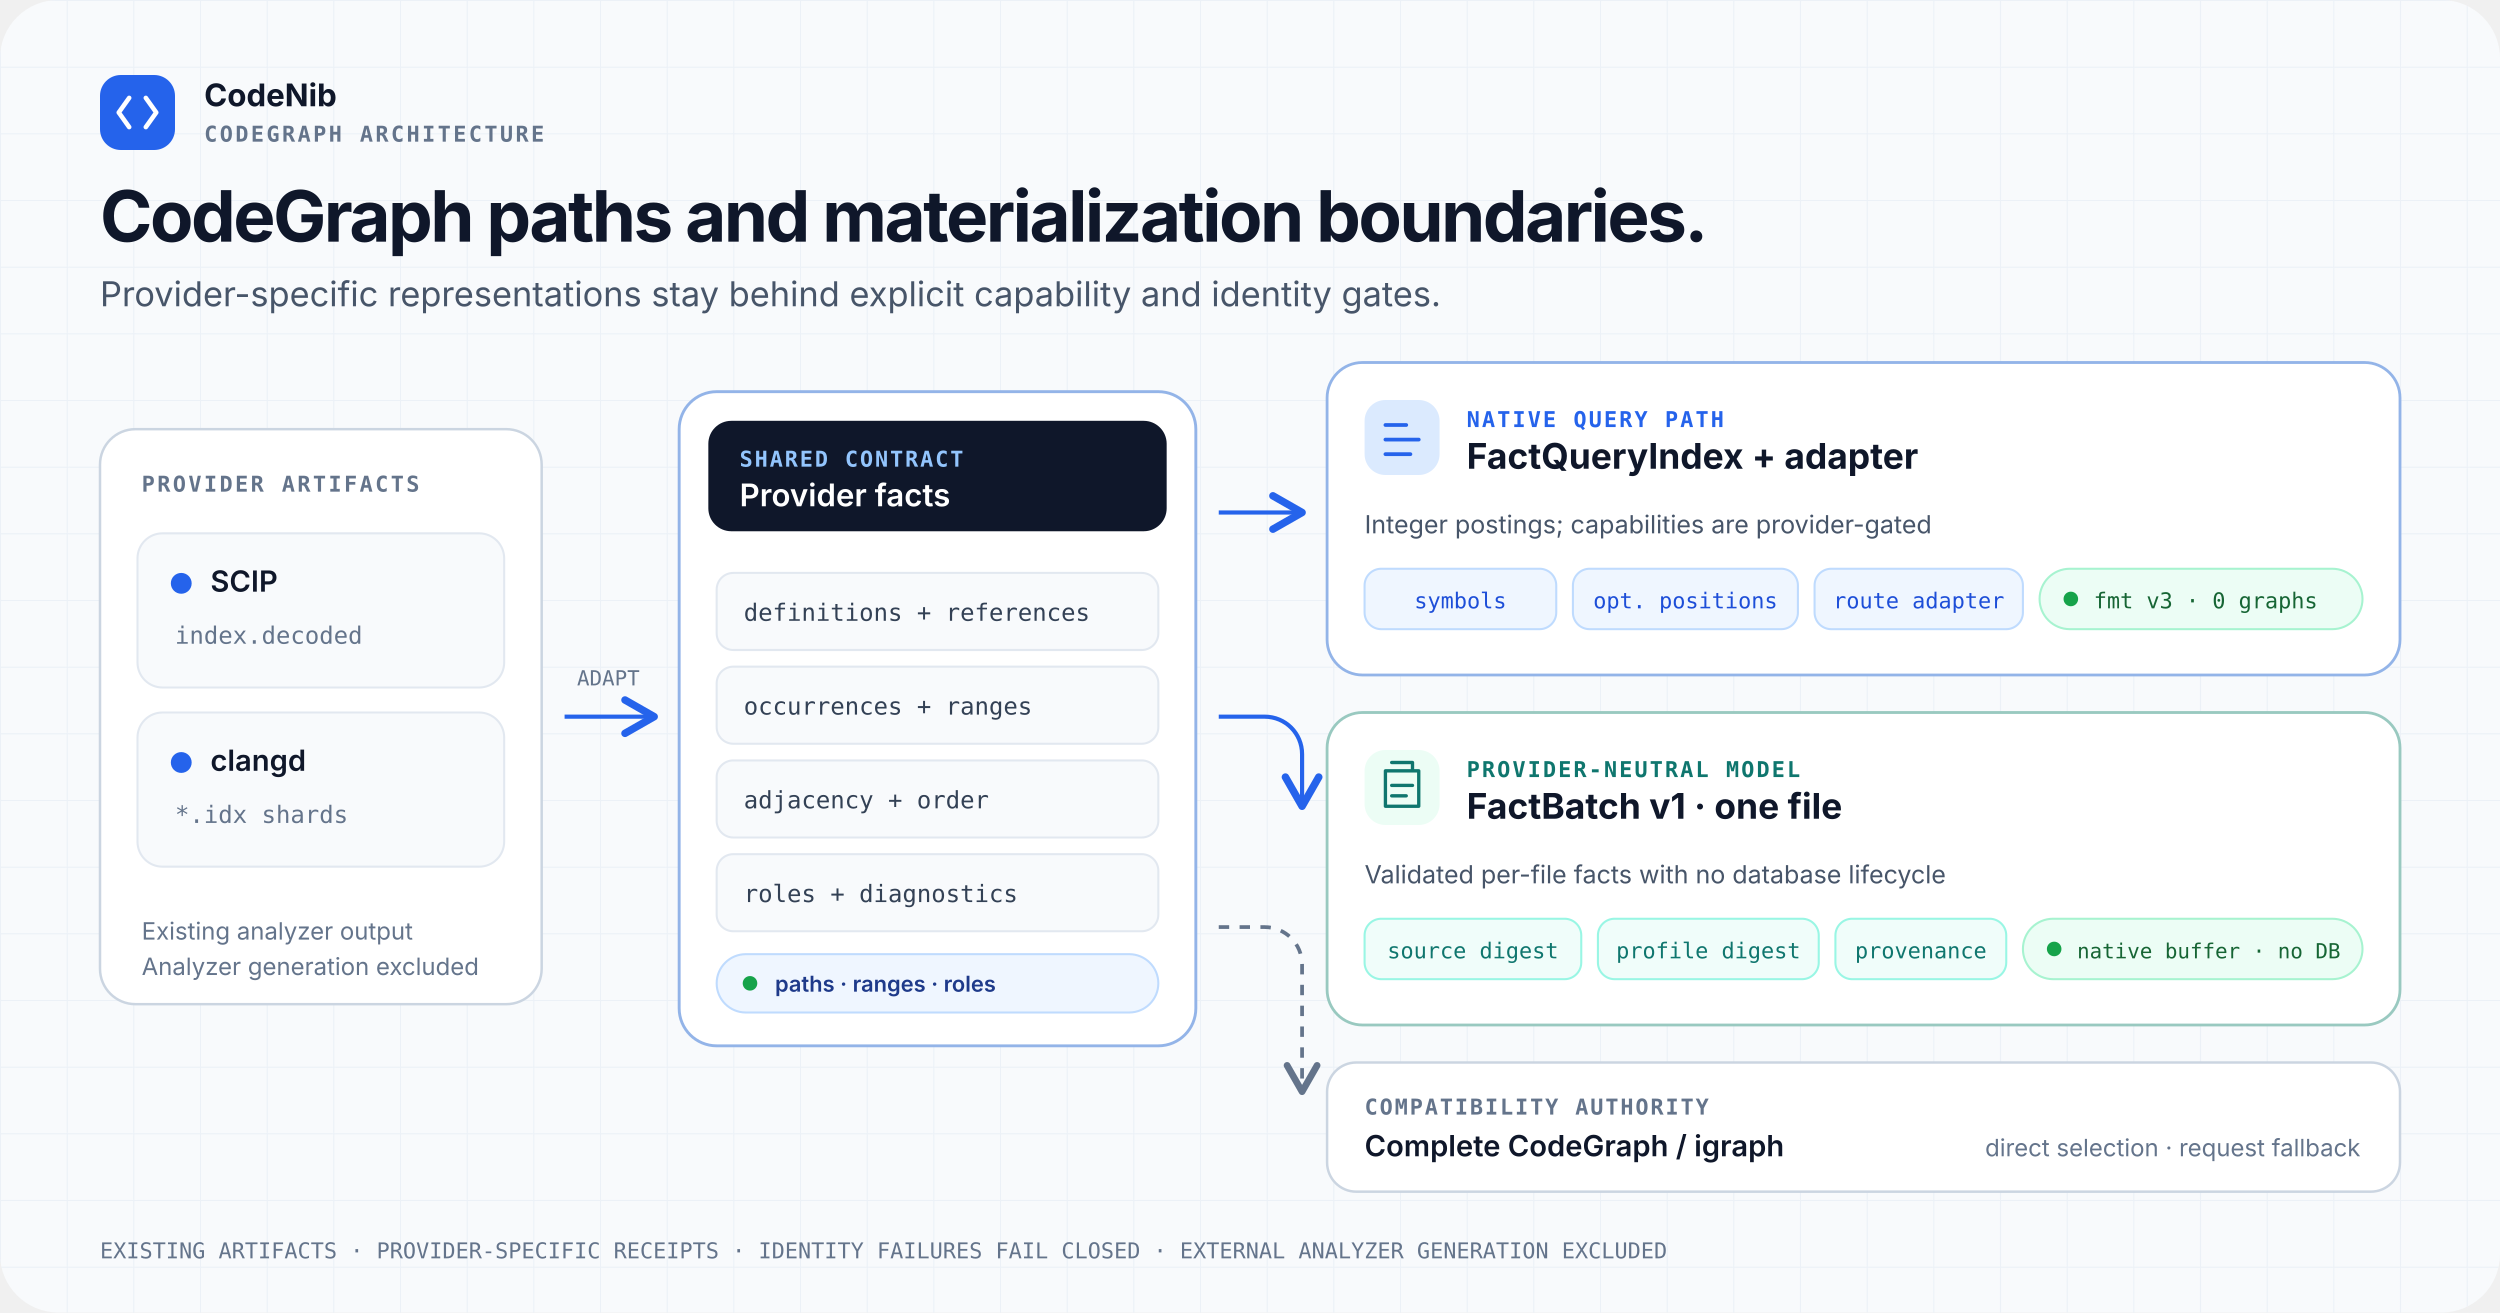
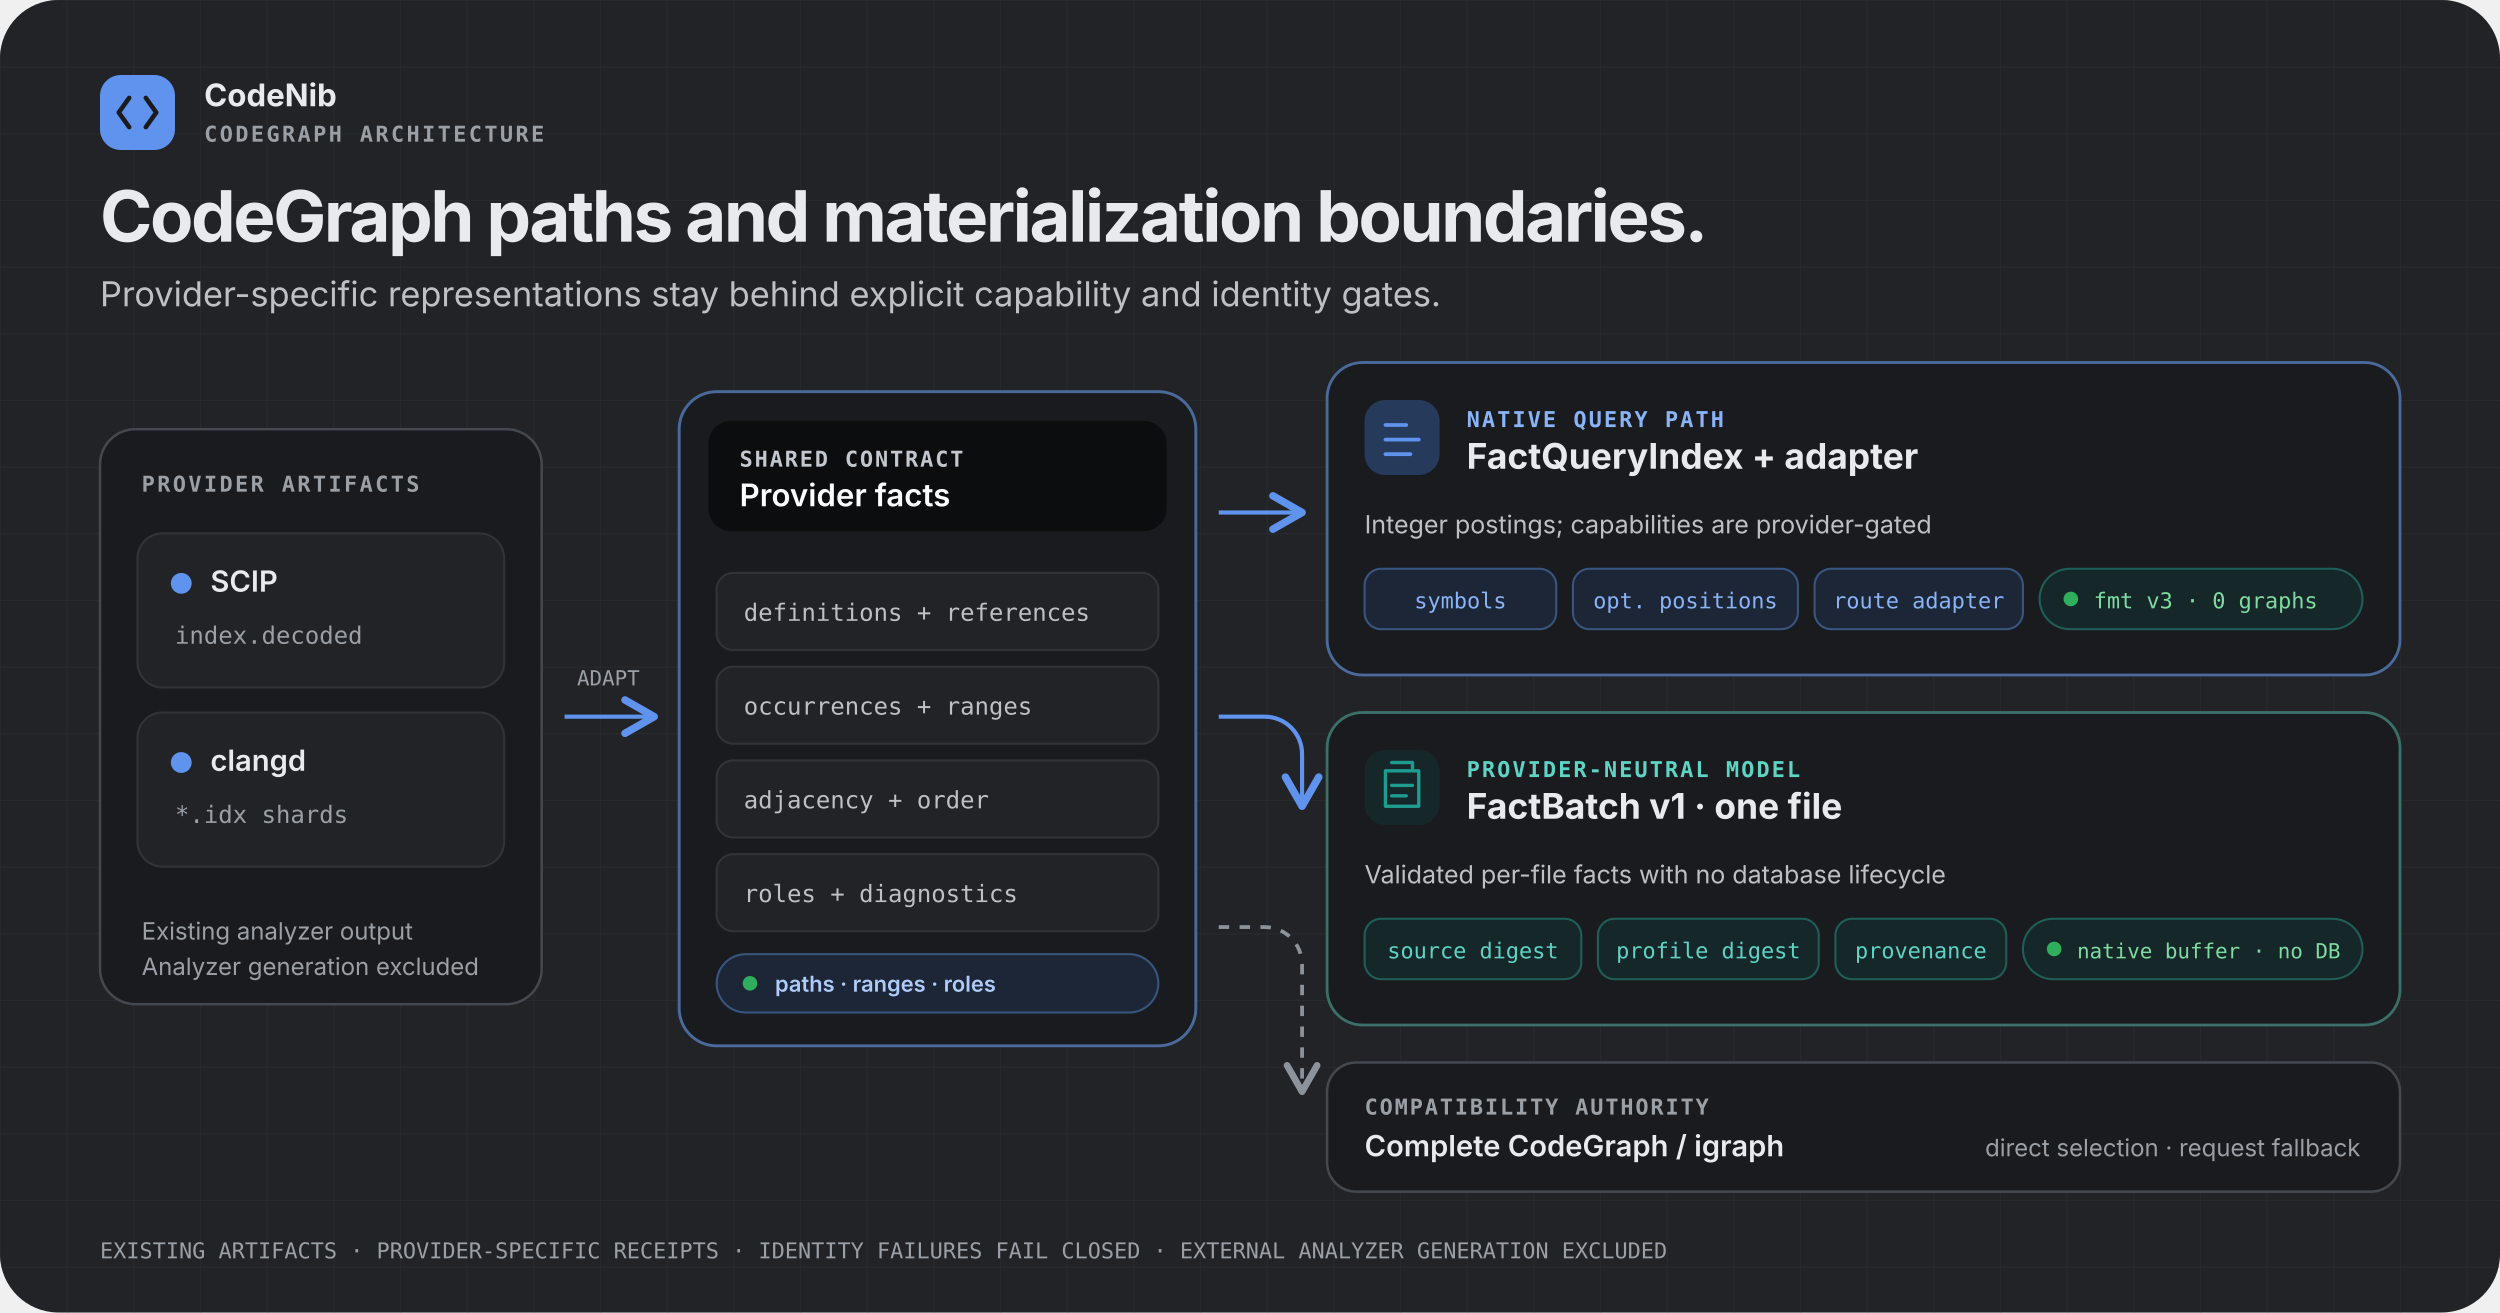
- <svg xmlns="http://www.w3.org/2000/svg" width="1200" height="630" viewBox="0 0 1200 630" role="img" aria-labelledby="title description">
+ <svg xmlns="http://www.w3.org/2000/svg" data-theme="dark" width="1200" height="630" viewBox="0 0 1200 630" role="img" aria-labelledby="title description">
  <defs>
    <pattern id="grid" width="32" height="32" patternUnits="userSpaceOnUse">
-       <path d="M32 0H0V32" fill="none" stroke="#dbe5f1" stroke-width="1" opacity=".42" />
+       <path d="M32 0H0V32" fill="none" stroke="#303338" stroke-width="1" opacity=".42" />
    </pattern>
    <marker id="arrow" markerWidth="10" markerHeight="10" refX="8" refY="5" orient="auto" markerUnits="strokeWidth">
-       <path d="M1 1l7 4-7 4" fill="none" stroke="#2563eb" stroke-width="1.8" stroke-linecap="round" stroke-linejoin="round" />
+       <path d="M1 1l7 4-7 4" fill="none" stroke="#5f93ee" stroke-width="1.8" stroke-linecap="round" stroke-linejoin="round" />
    </marker>
    <marker id="arrow-muted" markerWidth="10" markerHeight="10" refX="8" refY="5" orient="auto" markerUnits="strokeWidth">
-       <path d="M1 1l7 4-7 4" fill="none" stroke="#64748b" stroke-width="1.8" stroke-linecap="round" stroke-linejoin="round" />
+       <path d="M1 1l7 4-7 4" fill="none" stroke="#8d939b" stroke-width="1.8" stroke-linecap="round" stroke-linejoin="round" />
    </marker>
  </defs>
-   <rect width="1200" height="630" rx="28" fill="#f8fafc" />
+   <rect width="1200" height="630" rx="28" fill="#212327" />
  <rect width="1200" height="630" rx="28" fill="url(#grid)" />
  <g font-family="Geist, Inter, ui-sans-serif, system-ui, sans-serif">
    <g transform="translate(48 36)">
-       <rect width="36" height="36" rx="10" fill="#2563eb" />
-       <path d="m14 11-5 7 5 7m8-14 5 7-5 7" fill="none" stroke="#fff" stroke-width="2.2" stroke-linecap="round" stroke-linejoin="round" />
-       <text x="50" y="15" fill="#0f172a" font-size="15" font-weight="650">CodeNib</text>
-       <text x="50" y="32" fill="#64748b" font-family="Geist Mono, ui-monospace, monospace" font-size="10.5" font-weight="620" letter-spacing="1.15">CODEGRAPH ARCHITECTURE</text>
+       <rect width="36" height="36" rx="10" fill="#5f93ee" />
+       <path d="m14 11-5 7 5 7m8-14 5 7-5 7" fill="none" stroke="#1a1b1e" stroke-width="2.2" stroke-linecap="round" stroke-linejoin="round" />
+       <text x="50" y="15" fill="#e8eaed" font-size="15" font-weight="650">CodeNib</text>
+       <text x="50" y="32" fill="#9aa0a6" font-family="Geist Mono, ui-monospace, monospace" font-size="10.5" font-weight="620" letter-spacing="1.15">CODEGRAPH ARCHITECTURE</text>
    </g>
-     <text x="48" y="116" fill="#0f172a" font-size="34" font-weight="660" letter-spacing="-1.15">CodeGraph paths and materialization boundaries.</text>
-     <text x="48" y="147" fill="#475569" font-size="16.5">Provider-specific representations stay behind explicit capability and identity gates.</text>
+     <text x="48" y="116" fill="#e8eaed" font-size="34" font-weight="660" letter-spacing="-1.15">CodeGraph paths and materialization boundaries.</text>
+     <text x="48" y="147" fill="#bdc1c6" font-size="16.5">Provider-specific representations stay behind explicit capability and identity gates.</text>
    <g transform="translate(48 206)">
-       <rect width="212" height="276" rx="17" fill="#fff" stroke="#cbd5e1" stroke-width="1.2" />
-       <text x="20" y="30" fill="#64748b" font-family="Geist Mono, ui-monospace, monospace" font-size="10.5" font-weight="680" letter-spacing="1.15">PROVIDER ARTIFACTS</text>
+       <rect width="212" height="276" rx="17" fill="#1a1b1e" stroke="#44484f" stroke-width="1.2" />
+       <text x="20" y="30" fill="#9aa0a6" font-family="Geist Mono, ui-monospace, monospace" font-size="10.5" font-weight="680" letter-spacing="1.15">PROVIDER ARTIFACTS</text>
      <g transform="translate(18 50)">
-         <rect width="176" height="74" rx="12" fill="#f8fafc" stroke="#e2e8f0" />
-         <circle cx="21" cy="24" r="5" fill="#2563eb" />
-         <text x="35" y="28" fill="#0f172a" font-size="14" font-weight="640">SCIP</text>
-         <text x="18" y="53" fill="#64748b" font-family="Geist Mono, ui-monospace, monospace" font-size="11.5">index.decoded</text>
+         <rect width="176" height="74" rx="12" fill="#212327" stroke="#303338" />
+         <circle cx="21" cy="24" r="5" fill="#5f93ee" />
+         <text x="35" y="28" fill="#e8eaed" font-size="14" font-weight="640">SCIP</text>
+         <text x="18" y="53" fill="#9aa0a6" font-family="Geist Mono, ui-monospace, monospace" font-size="11.5">index.decoded</text>
      </g>
      <g transform="translate(18 136)">
-         <rect width="176" height="74" rx="12" fill="#f8fafc" stroke="#e2e8f0" />
-         <circle cx="21" cy="24" r="5" fill="#2563eb" />
-         <text x="35" y="28" fill="#0f172a" font-size="14" font-weight="640">clangd</text>
-         <text x="18" y="53" fill="#64748b" font-family="Geist Mono, ui-monospace, monospace" font-size="11.5">*.idx shards</text>
+         <rect width="176" height="74" rx="12" fill="#212327" stroke="#303338" />
+         <circle cx="21" cy="24" r="5" fill="#5f93ee" />
+         <text x="35" y="28" fill="#e8eaed" font-size="14" font-weight="640">clangd</text>
+         <text x="18" y="53" fill="#9aa0a6" font-family="Geist Mono, ui-monospace, monospace" font-size="11.5">*.idx shards</text>
      </g>
-       <text x="20" y="245" fill="#64748b" font-size="11.5">Existing analyzer output</text>
-       <text x="20" y="262" fill="#64748b" font-size="11.5">Analyzer generation excluded</text>
+       <text x="20" y="245" fill="#9aa0a6" font-size="11.5">Existing analyzer output</text>
+       <text x="20" y="262" fill="#9aa0a6" font-size="11.5">Analyzer generation excluded</text>
    </g>
-     <path d="M271 344h43" fill="none" stroke="#2563eb" stroke-width="2" marker-end="url(#arrow)" />
-     <text x="292" y="329" text-anchor="middle" fill="#64748b" font-family="Geist Mono, ui-monospace, monospace" font-size="10">ADAPT</text>
+     <path d="M271 344h43" fill="none" stroke="#5f93ee" stroke-width="2" marker-end="url(#arrow)" />
+     <text x="292" y="329" text-anchor="middle" fill="#9aa0a6" font-family="Geist Mono, ui-monospace, monospace" font-size="10">ADAPT</text>
    <g transform="translate(326 188)">
-       <rect width="248" height="314" rx="18" fill="#fff" stroke="#93b4e8" stroke-width="1.4" />
-       <rect x="14" y="14" width="220" height="53" rx="11" fill="#0f172a" />
-       <text x="29" y="36" fill="#93c5fd" font-family="Geist Mono, ui-monospace, monospace" font-size="10.5" font-weight="650" letter-spacing=".9">SHARED CONTRACT</text>
+       <rect width="248" height="314" rx="18" fill="#1a1b1e" stroke="#4a6a9c" stroke-width="1.4" />
+       <rect x="14" y="14" width="220" height="53" rx="11" fill="#0c0d0f" />
+       <text x="29" y="36" fill="#c2c8ce" font-family="Geist Mono, ui-monospace, monospace" font-size="10.5" font-weight="650" letter-spacing=".9">SHARED CONTRACT</text>
      <text x="29" y="55" fill="#fff" font-size="15" font-weight="640">Provider facts</text>
      <g transform="translate(18 87)" font-family="Geist Mono, ui-monospace, monospace" font-size="11.5">
-         <g fill="#f8fafc" stroke="#e2e8f0">
+         <g fill="#212327" stroke="#303338">
          <rect width="212" height="37" rx="8" />
          <rect y="45" width="212" height="37" rx="8" />
          <rect y="90" width="212" height="37" rx="8" />
          <rect y="135" width="212" height="37" rx="8" />
        </g>
-         <g fill="#334155">
+         <g fill="#bdc1c6">
          <text x="13" y="23">definitions + references</text>
          <text x="13" y="68">occurrences + ranges</text>
          <text x="13" y="113">adjacency + order</text>
          <text x="13" y="158">roles + diagnostics</text>
        </g>
      </g>
      <g transform="translate(18 270)">
-         <rect width="212" height="28" rx="14" fill="#eff6ff" stroke="#bfdbfe" />
-         <circle cx="16" cy="14" r="3.5" fill="#16a34a" />
-         <text x="28" y="18" fill="#1e3a8a" font-size="10.5" font-weight="620">paths · ranges · roles</text>
+         <rect width="212" height="28" rx="14" fill="#1c2636" stroke="#38557f" />
+         <circle cx="16" cy="14" r="3.5" fill="#2fae5e" />
+         <text x="28" y="18" fill="#aecbfa" font-size="10.5" font-weight="620">paths · ranges · roles</text>
      </g>
    </g>
-     <path d="M585 246h40" fill="none" stroke="#2563eb" stroke-width="2" marker-end="url(#arrow)" />
-     <path d="M585 344h22c10 0 18 8 18 18v25" fill="none" stroke="#2563eb" stroke-width="2" marker-end="url(#arrow)" />
-     <path d="M585 445h22c10 0 18 8 18 18v61" fill="none" stroke="#64748b" stroke-width="1.8" stroke-dasharray="5 5" marker-end="url(#arrow-muted)" />
+     <path d="M585 246h40" fill="none" stroke="#5f93ee" stroke-width="2" marker-end="url(#arrow)" />
+     <path d="M585 344h22c10 0 18 8 18 18v25" fill="none" stroke="#5f93ee" stroke-width="2" marker-end="url(#arrow)" />
+     <path d="M585 445h22c10 0 18 8 18 18v61" fill="none" stroke="#8d939b" stroke-width="1.8" stroke-dasharray="5 5" marker-end="url(#arrow-muted)" />
    <g transform="translate(637 174)">
-       <rect width="515" height="150" rx="17" fill="#fff" stroke="#93b4e8" stroke-width="1.35" />
-       <rect x="18" y="18" width="36" height="36" rx="10" fill="#dbeafe" />
-       <path d="M28 37h16M28 30h10M28 44h12" fill="none" stroke="#2563eb" stroke-width="1.8" stroke-linecap="round" />
-       <text x="67" y="31" fill="#2563eb" font-family="Geist Mono, ui-monospace, monospace" font-size="10.5" font-weight="680" letter-spacing="1">NATIVE QUERY PATH</text>
-       <text x="67" y="51" fill="#0f172a" font-size="17" font-weight="650">FactQueryIndex + adapter</text>
-       <text x="18" y="82" fill="#475569" font-size="12">Integer postings; capabilities are provider-gated</text>
+       <rect width="515" height="150" rx="17" fill="#1a1b1e" stroke="#4a6a9c" stroke-width="1.35" />
+       <rect x="18" y="18" width="36" height="36" rx="10" fill="#263a5c" />
+       <path d="M28 37h16M28 30h10M28 44h12" fill="none" stroke="#5f93ee" stroke-width="1.8" stroke-linecap="round" />
+       <text x="67" y="31" fill="#8ab4f8" font-family="Geist Mono, ui-monospace, monospace" font-size="10.5" font-weight="680" letter-spacing="1">NATIVE QUERY PATH</text>
+       <text x="67" y="51" fill="#e8eaed" font-size="17" font-weight="650">FactQueryIndex + adapter</text>
+       <text x="18" y="82" fill="#bdc1c6" font-size="12">Integer postings; capabilities are provider-gated</text>
      <g transform="translate(18 99)" font-family="Geist Mono, ui-monospace, monospace" font-size="10.5">
-         <rect width="92" height="29" rx="8" fill="#eff6ff" stroke="#bfdbfe" />
-         <rect x="100" width="108" height="29" rx="8" fill="#eff6ff" stroke="#bfdbfe" />
-         <rect x="216" width="100" height="29" rx="8" fill="#eff6ff" stroke="#bfdbfe" />
-         <text x="46" y="19" text-anchor="middle" fill="#1d4ed8">symbols</text>
-         <text x="154" y="19" text-anchor="middle" fill="#1d4ed8">opt. positions</text>
-         <text x="266" y="19" text-anchor="middle" fill="#1d4ed8">route adapter</text>
-         <rect x="324" width="155" height="29" rx="14.5" fill="#ecfdf5" stroke="#a7f3d0" />
-         <circle cx="339" cy="14.5" r="3.5" fill="#16a34a" />
-         <text x="350" y="19" fill="#166534">fmt v3 · 0 graphs</text>
+         <rect width="92" height="29" rx="8" fill="#1c2636" stroke="#38557f" />
+         <rect x="100" width="108" height="29" rx="8" fill="#1c2636" stroke="#38557f" />
+         <rect x="216" width="100" height="29" rx="8" fill="#1c2636" stroke="#38557f" />
+         <text x="46" y="19" text-anchor="middle" fill="#8ab4f8">symbols</text>
+         <text x="154" y="19" text-anchor="middle" fill="#8ab4f8">opt. positions</text>
+         <text x="266" y="19" text-anchor="middle" fill="#8ab4f8">route adapter</text>
+         <rect x="324" width="155" height="29" rx="14.5" fill="#16272a" stroke="#1f5e56" />
+         <circle cx="339" cy="14.5" r="3.5" fill="#2fae5e" />
+         <text x="350" y="19" fill="#7fdca0">fmt v3 · 0 graphs</text>
      </g>
    </g>
    <g transform="translate(637 342)">
-       <rect width="515" height="150" rx="17" fill="#fff" stroke="#99c9c0" stroke-width="1.35" />
-       <rect x="18" y="18" width="36" height="36" rx="10" fill="#ecfdf5" />
-       <path d="M28 28h16v17H28zM31 24h10v4H31m0 7h10m-10 5h7" fill="none" stroke="#0f766e" stroke-width="1.6" stroke-linecap="round" stroke-linejoin="round" />
-       <text x="67" y="31" fill="#0f766e" font-family="Geist Mono, ui-monospace, monospace" font-size="10.5" font-weight="680" letter-spacing="1">PROVIDER-NEUTRAL MODEL</text>
-       <text x="67" y="51" fill="#0f172a" font-size="17" font-weight="650">FactBatch v1 · one file</text>
-       <text x="18" y="82" fill="#475569" font-size="12">Validated per-file facts with no database lifecycle</text>
+       <rect width="515" height="150" rx="17" fill="#1a1b1e" stroke="#3b6f68" stroke-width="1.35" />
+       <rect x="18" y="18" width="36" height="36" rx="10" fill="#16272a" />
+       <path d="M28 28h16v17H28zM31 24h10v4H31m0 7h10m-10 5h7" fill="none" stroke="#1d9c8f" stroke-width="1.6" stroke-linecap="round" stroke-linejoin="round" />
+       <text x="67" y="31" fill="#5fd4c4" font-family="Geist Mono, ui-monospace, monospace" font-size="10.5" font-weight="680" letter-spacing="1">PROVIDER-NEUTRAL MODEL</text>
+       <text x="67" y="51" fill="#e8eaed" font-size="17" font-weight="650">FactBatch v1 · one file</text>
+       <text x="18" y="82" fill="#bdc1c6" font-size="12">Validated per-file facts with no database lifecycle</text>
      <g transform="translate(18 99)" font-family="Geist Mono, ui-monospace, monospace" font-size="10.5">
-         <rect width="104" height="29" rx="8" fill="#f0fdfa" stroke="#99f6e4" />
-         <rect x="112" width="106" height="29" rx="8" fill="#f0fdfa" stroke="#99f6e4" />
-         <rect x="226" width="82" height="29" rx="8" fill="#f0fdfa" stroke="#99f6e4" />
-         <text x="52" y="19" text-anchor="middle" fill="#0f766e">source digest</text>
-         <text x="165" y="19" text-anchor="middle" fill="#0f766e">profile digest</text>
-         <text x="267" y="19" text-anchor="middle" fill="#0f766e">provenance</text>
-         <rect x="316" width="163" height="29" rx="14.5" fill="#ecfdf5" stroke="#a7f3d0" />
-         <circle cx="331" cy="14.5" r="3.5" fill="#16a34a" />
-         <text x="342" y="19" fill="#166534" font-size="10">native buffer · no DB</text>
+         <rect width="104" height="29" rx="8" fill="#16272a" stroke="#1f5e56" />
+         <rect x="112" width="106" height="29" rx="8" fill="#16272a" stroke="#1f5e56" />
+         <rect x="226" width="82" height="29" rx="8" fill="#16272a" stroke="#1f5e56" />
+         <text x="52" y="19" text-anchor="middle" fill="#5fd4c4">source digest</text>
+         <text x="165" y="19" text-anchor="middle" fill="#5fd4c4">profile digest</text>
+         <text x="267" y="19" text-anchor="middle" fill="#5fd4c4">provenance</text>
+         <rect x="316" width="163" height="29" rx="14.5" fill="#16272a" stroke="#1f5e56" />
+         <circle cx="331" cy="14.5" r="3.5" fill="#2fae5e" />
+         <text x="342" y="19" fill="#7fdca0" font-size="10">native buffer · no DB</text>
      </g>
    </g>
    <g transform="translate(637 510)">
-       <rect width="515" height="62" rx="14" fill="#fff" stroke="#cbd5e1" stroke-width="1.2" />
-       <text x="18" y="25" fill="#64748b" font-family="Geist Mono, ui-monospace, monospace" font-size="10.5" font-weight="680" letter-spacing=".9">COMPATIBILITY AUTHORITY</text>
-       <text x="18" y="45" fill="#0f172a" font-size="14" font-weight="640">Complete CodeGraph / igraph</text>
-       <text x="496" y="45" text-anchor="end" fill="#64748b" font-size="11.5">direct selection · request fallback</text>
+       <rect width="515" height="62" rx="14" fill="#1a1b1e" stroke="#44484f" stroke-width="1.2" />
+       <text x="18" y="25" fill="#9aa0a6" font-family="Geist Mono, ui-monospace, monospace" font-size="10.5" font-weight="680" letter-spacing=".9">COMPATIBILITY AUTHORITY</text>
+       <text x="18" y="45" fill="#e8eaed" font-size="14" font-weight="640">Complete CodeGraph / igraph</text>
+       <text x="496" y="45" text-anchor="end" fill="#9aa0a6" font-size="11.5">direct selection · request fallback</text>
    </g>
-     <text x="48" y="604" fill="#64748b" font-family="Geist Mono, ui-monospace, monospace" font-size="10.5">EXISTING ARTIFACTS · PROVIDER-SPECIFIC RECEIPTS · IDENTITY FAILURES FAIL CLOSED · EXTERNAL ANALYZER GENERATION EXCLUDED</text>
+     <text x="48" y="604" fill="#9aa0a6" font-family="Geist Mono, ui-monospace, monospace" font-size="10.5">EXISTING ARTIFACTS · PROVIDER-SPECIFIC RECEIPTS · IDENTITY FAILURES FAIL CLOSED · EXTERNAL ANALYZER GENERATION EXCLUDED</text>
  </g>
</svg>
